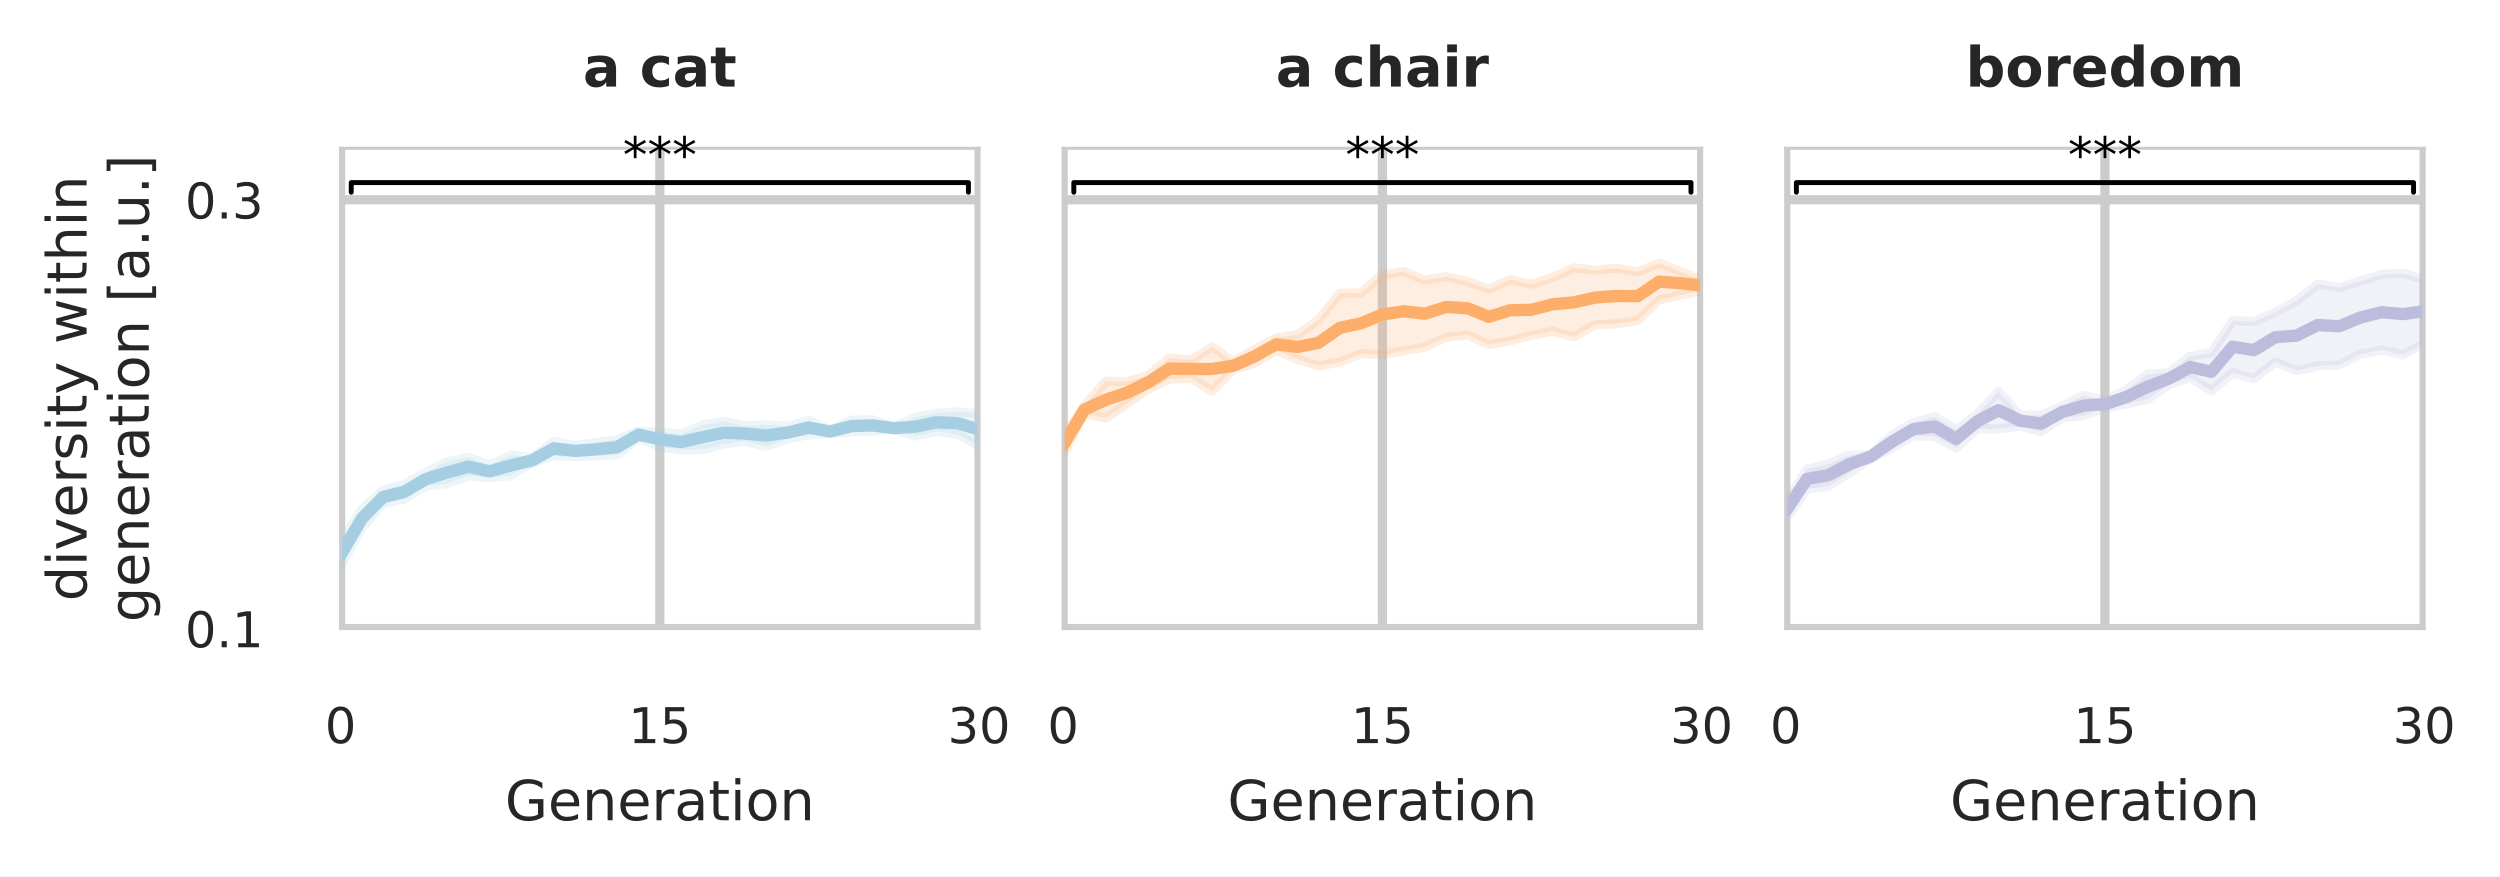
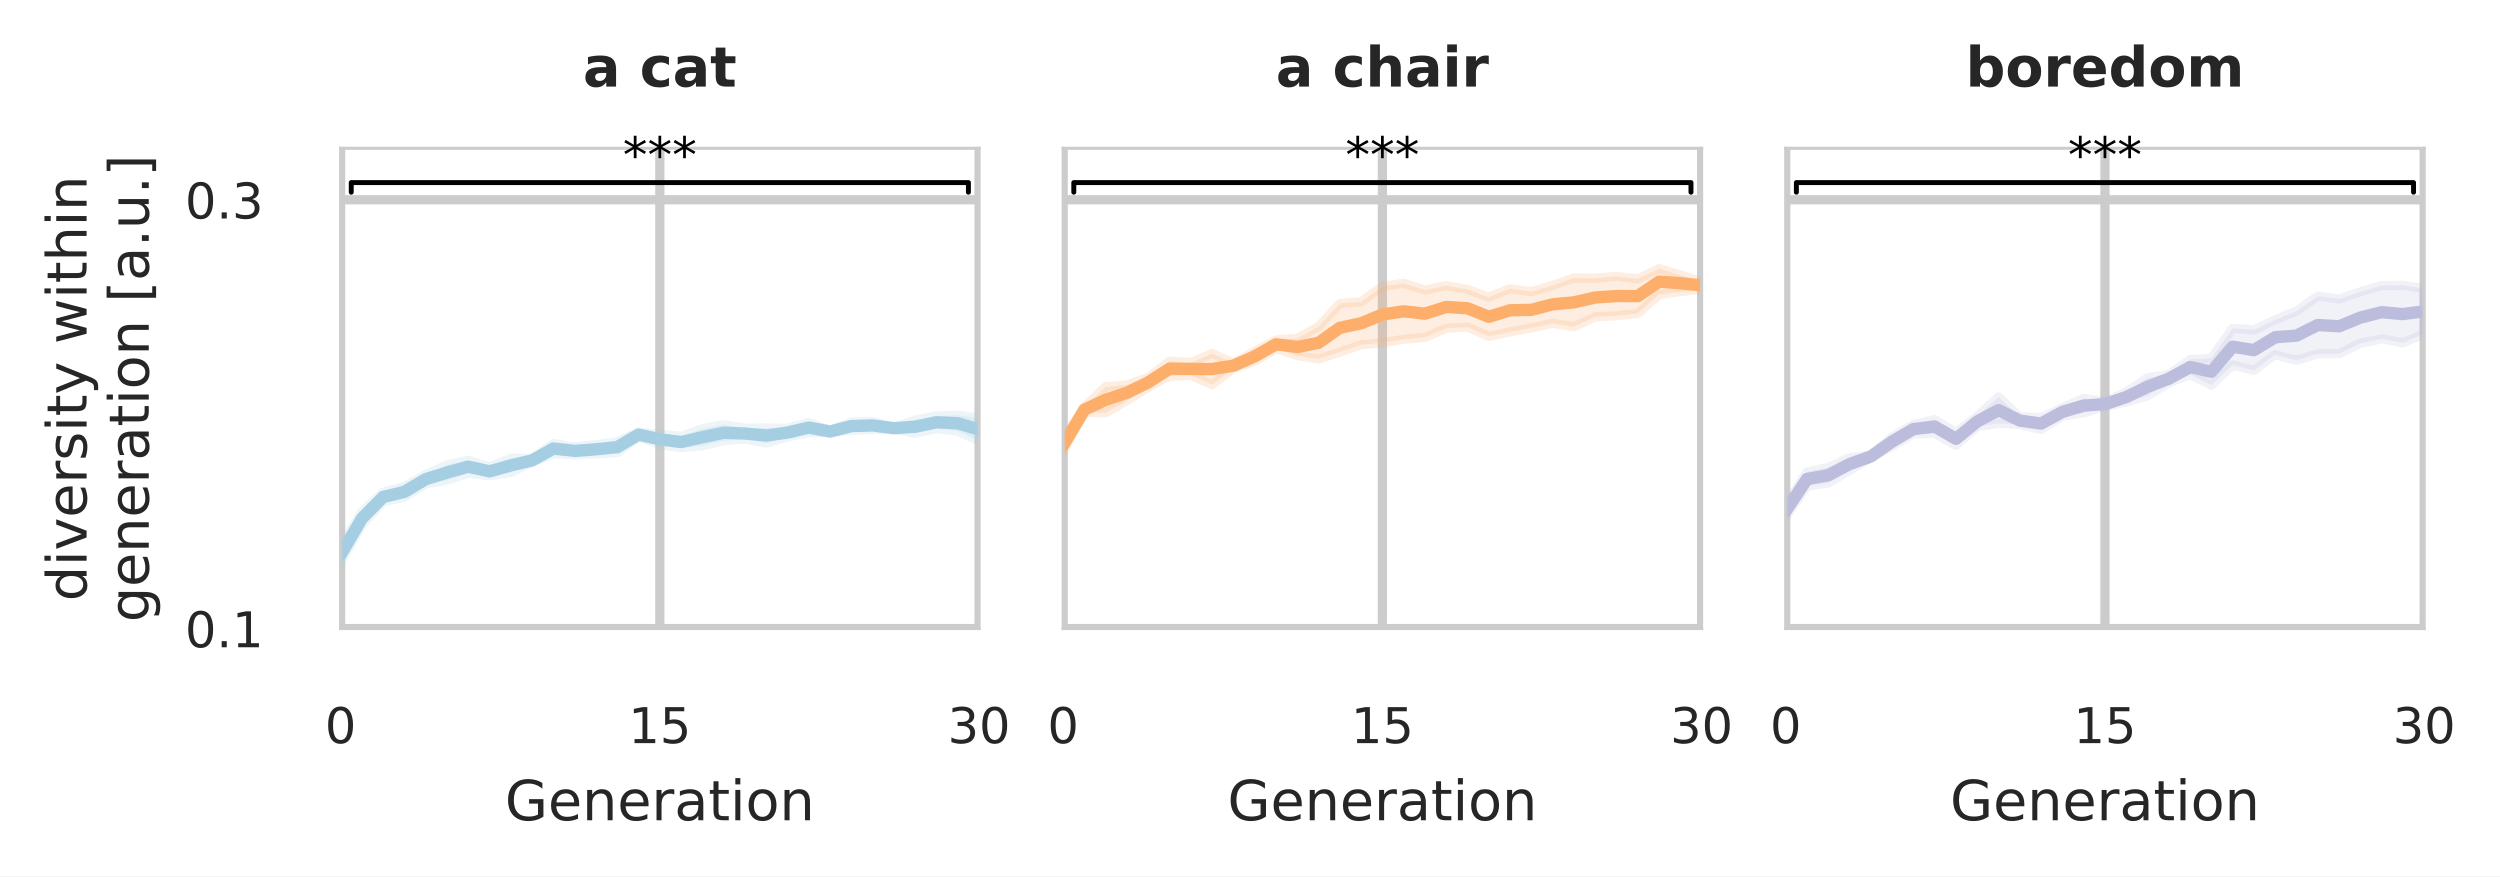
<svg xmlns="http://www.w3.org/2000/svg" xmlns:xlink="http://www.w3.org/1999/xlink" width="405.25pt" height="142.038pt" viewBox="0 0 405.25 142.038" version="1.1">
  <defs>
    <style type="text/css">*{stroke-linejoin: round; stroke-linecap: butt}</style>
  </defs>
  <g id="figure_1">
    <g id="patch_1">
      <path d="M 0 142.038  L 405.25 142.038  L 405.25 0  L 0 0  z " style="fill: #ffffff" />
    </g>
    <g id="axes_1">
      <g id="patch_2">
        <path d="M 55.211 101.885  L 158.704 101.885  L 158.704 24.039  L 55.211 24.039  z " style="fill: #ffffff" />
      </g>
      <g id="matplotlib.axis_1">
        <g id="xtick_1">
          <g id="line2d_1">
            <path d="M 55.211 101.885  L 55.211 24.039  " clip-path="url(#p2fac1399a0)" style="fill: none; stroke: #cccccc; stroke-width: 1.5; stroke-linecap: round" />
          </g>
          <g id="text_1">
            <g style="fill: #262626" transform="translate(52.66584 120.4639) scale(0.08 -0.08)">
              <defs>
                <path id="DejaVuSans-30" d="M 2034 4250  Q 1547 4250 1301 3770  Q 1056 3291 1056 2328  Q 1056 1369 1301 889  Q 1547 409 2034 409  Q 2525 409 2770 889  Q 3016 1369 3016 2328  Q 3016 3291 2770 3770  Q 2525 4250 2034 4250  z M 2034 4750  Q 2819 4750 3233 4129  Q 3647 3509 3647 2328  Q 3647 1150 3233 529  Q 2819 -91 2034 -91  Q 1250 -91 836 529  Q 422 1150 422 2328  Q 422 3509 836 4129  Q 1250 4750 2034 4750  z " transform="scale(0.015625)" />
              </defs>
              <use xlink:href="#DejaVuSans-30" />
            </g>
          </g>
        </g>
        <g id="xtick_2">
          <g id="line2d_2">
            <path d="M 106.957 101.885  L 106.957 24.039  " clip-path="url(#p2fac1399a0)" style="fill: none; stroke: #cccccc; stroke-width: 1.5; stroke-linecap: round" />
          </g>
          <g id="text_2">
            <g style="fill: #262626" transform="translate(101.8672 120.4639) scale(0.08 -0.08)">
              <defs>
                <path id="DejaVuSans-31" d="M 794 531  L 1825 531  L 1825 4091  L 703 3866  L 703 4441  L 1819 4666  L 2450 4666  L 2450 531  L 3481 531  L 3481 0  L 794 0  L 794 531  z " transform="scale(0.015625)" />
                <path id="DejaVuSans-35" d="M 691 4666  L 3169 4666  L 3169 4134  L 1269 4134  L 1269 2991  Q 1406 3038 1543 3061  Q 1681 3084 1819 3084  Q 2600 3084 3056 2656  Q 3513 2228 3513 1497  Q 3513 744 3044 326  Q 2575 -91 1722 -91  Q 1428 -91 1123 -41  Q 819 9 494 109  L 494 744  Q 775 591 1075 516  Q 1375 441 1709 441  Q 2250 441 2565 725  Q 2881 1009 2881 1497  Q 2881 1984 2565 2268  Q 2250 2553 1709 2553  Q 1456 2553 1204 2497  Q 953 2441 691 2322  L 691 4666  z " transform="scale(0.015625)" />
              </defs>
              <use xlink:href="#DejaVuSans-31" />
              <use xlink:href="#DejaVuSans-35" transform="translate(63.62305 0)" />
            </g>
          </g>
        </g>
        <g id="xtick_3">
          <g id="line2d_3">
            <path d="M 158.704 101.885  L 158.704 24.039  " clip-path="url(#p2fac1399a0)" style="fill: none; stroke: #cccccc; stroke-width: 1.5; stroke-linecap: round" />
          </g>
          <g id="text_3">
            <g style="fill: #262626" transform="translate(153.6136 120.4639) scale(0.08 -0.08)">
              <defs>
                <path id="DejaVuSans-33" d="M 2597 2516  Q 3050 2419 3304 2112  Q 3559 1806 3559 1356  Q 3559 666 3084 287  Q 2609 -91 1734 -91  Q 1441 -91 1130 -33  Q 819 25 488 141  L 488 750  Q 750 597 1062 519  Q 1375 441 1716 441  Q 2309 441 2620 675  Q 2931 909 2931 1356  Q 2931 1769 2642 2001  Q 2353 2234 1838 2234  L 1294 2234  L 1294 2753  L 1863 2753  Q 2328 2753 2575 2939  Q 2822 3125 2822 3475  Q 2822 3834 2567 4026  Q 2313 4219 1838 4219  Q 1578 4219 1281 4162  Q 984 4106 628 3988  L 628 4550  Q 988 4650 1302 4700  Q 1616 4750 1894 4750  Q 2613 4750 3031 4423  Q 3450 4097 3450 3541  Q 3450 3153 3228 2886  Q 3006 2619 2597 2516  z " transform="scale(0.015625)" />
              </defs>
              <use xlink:href="#DejaVuSans-33" />
              <use xlink:href="#DejaVuSans-30" transform="translate(63.62305 0)" />
            </g>
          </g>
        </g>
        <g id="text_4">
          <g style="fill: #262626" transform="translate(81.85353 132.9662) scale(0.09 -0.09)">
            <defs>
              <path id="DejaVuSans-47" d="M 3809 666  L 3809 1919  L 2778 1919  L 2778 2438  L 4434 2438  L 4434 434  Q 4069 175 3628 42  Q 3188 -91 2688 -91  Q 1594 -91 976 548  Q 359 1188 359 2328  Q 359 3472 976 4111  Q 1594 4750 2688 4750  Q 3144 4750 3555 4637  Q 3966 4525 4313 4306  L 4313 3634  Q 3963 3931 3569 4081  Q 3175 4231 2741 4231  Q 1884 4231 1454 3753  Q 1025 3275 1025 2328  Q 1025 1384 1454 906  Q 1884 428 2741 428  Q 3075 428 3337 486  Q 3600 544 3809 666  z " transform="scale(0.015625)" />
              <path id="DejaVuSans-65" d="M 3597 1894  L 3597 1613  L 953 1613  Q 991 1019 1311 708  Q 1631 397 2203 397  Q 2534 397 2845 478  Q 3156 559 3463 722  L 3463 178  Q 3153 47 2828 -22  Q 2503 -91 2169 -91  Q 1331 -91 842 396  Q 353 884 353 1716  Q 353 2575 817 3079  Q 1281 3584 2069 3584  Q 2775 3584 3186 3129  Q 3597 2675 3597 1894  z M 3022 2063  Q 3016 2534 2758 2815  Q 2500 3097 2075 3097  Q 1594 3097 1305 2825  Q 1016 2553 972 2059  L 3022 2063  z " transform="scale(0.015625)" />
              <path id="DejaVuSans-6e" d="M 3513 2113  L 3513 0  L 2938 0  L 2938 2094  Q 2938 2591 2744 2837  Q 2550 3084 2163 3084  Q 1697 3084 1428 2787  Q 1159 2491 1159 1978  L 1159 0  L 581 0  L 581 3500  L 1159 3500  L 1159 2956  Q 1366 3272 1645 3428  Q 1925 3584 2291 3584  Q 2894 3584 3203 3211  Q 3513 2838 3513 2113  z " transform="scale(0.015625)" />
              <path id="DejaVuSans-72" d="M 2631 2963  Q 2534 3019 2420 3045  Q 2306 3072 2169 3072  Q 1681 3072 1420 2755  Q 1159 2438 1159 1844  L 1159 0  L 581 0  L 581 3500  L 1159 3500  L 1159 2956  Q 1341 3275 1631 3429  Q 1922 3584 2338 3584  Q 2397 3584 2469 3576  Q 2541 3569 2628 3553  L 2631 2963  z " transform="scale(0.015625)" />
              <path id="DejaVuSans-61" d="M 2194 1759  Q 1497 1759 1228 1600  Q 959 1441 959 1056  Q 959 750 1161 570  Q 1363 391 1709 391  Q 2188 391 2477 730  Q 2766 1069 2766 1631  L 2766 1759  L 2194 1759  z M 3341 1997  L 3341 0  L 2766 0  L 2766 531  Q 2569 213 2275 61  Q 1981 -91 1556 -91  Q 1019 -91 701 211  Q 384 513 384 1019  Q 384 1609 779 1909  Q 1175 2209 1959 2209  L 2766 2209  L 2766 2266  Q 2766 2663 2505 2880  Q 2244 3097 1772 3097  Q 1472 3097 1187 3025  Q 903 2953 641 2809  L 641 3341  Q 956 3463 1253 3523  Q 1550 3584 1831 3584  Q 2591 3584 2966 3190  Q 3341 2797 3341 1997  z " transform="scale(0.015625)" />
              <path id="DejaVuSans-74" d="M 1172 4494  L 1172 3500  L 2356 3500  L 2356 3053  L 1172 3053  L 1172 1153  Q 1172 725 1289 603  Q 1406 481 1766 481  L 2356 481  L 2356 0  L 1766 0  Q 1100 0 847 248  Q 594 497 594 1153  L 594 3053  L 172 3053  L 172 3500  L 594 3500  L 594 4494  L 1172 4494  z " transform="scale(0.015625)" />
              <path id="DejaVuSans-69" d="M 603 3500  L 1178 3500  L 1178 0  L 603 0  L 603 3500  z M 603 4863  L 1178 4863  L 1178 4134  L 603 4134  L 603 4863  z " transform="scale(0.015625)" />
              <path id="DejaVuSans-6f" d="M 1959 3097  Q 1497 3097 1228 2736  Q 959 2375 959 1747  Q 959 1119 1226 758  Q 1494 397 1959 397  Q 2419 397 2687 759  Q 2956 1122 2956 1747  Q 2956 2369 2687 2733  Q 2419 3097 1959 3097  z M 1959 3584  Q 2709 3584 3137 3096  Q 3566 2609 3566 1747  Q 3566 888 3137 398  Q 2709 -91 1959 -91  Q 1206 -91 779 398  Q 353 888 353 1747  Q 353 2609 779 3096  Q 1206 3584 1959 3584  z " transform="scale(0.015625)" />
            </defs>
            <use xlink:href="#DejaVuSans-47" />
            <use xlink:href="#DejaVuSans-65" transform="translate(77.49023 0)" />
            <use xlink:href="#DejaVuSans-6e" transform="translate(139.0137 0)" />
            <use xlink:href="#DejaVuSans-65" transform="translate(202.3926 0)" />
            <use xlink:href="#DejaVuSans-72" transform="translate(263.916 0)" />
            <use xlink:href="#DejaVuSans-61" transform="translate(305.0293 0)" />
            <use xlink:href="#DejaVuSans-74" transform="translate(366.3086 0)" />
            <use xlink:href="#DejaVuSans-69" transform="translate(405.5176 0)" />
            <use xlink:href="#DejaVuSans-6f" transform="translate(433.3008 0)" />
            <use xlink:href="#DejaVuSans-6e" transform="translate(494.4824 0)" />
          </g>
        </g>
      </g>
      <g id="matplotlib.axis_2">
        <g id="ytick_1">
          <g id="line2d_4">
            <path d="M 55.211 101.885  L 158.704 101.885  " clip-path="url(#p2fac1399a0)" style="fill: none; stroke: #cccccc; stroke-width: 1.5; stroke-linecap: round" />
          </g>
          <g id="text_5">
            <g style="fill: #262626" transform="translate(29.98834 104.9245) scale(0.08 -0.08)">
              <defs>
                <path id="DejaVuSans-2e" d="M 684 794  L 1344 794  L 1344 0  L 684 0  L 684 794  z " transform="scale(0.015625)" />
              </defs>
              <use xlink:href="#DejaVuSans-30" />
              <use xlink:href="#DejaVuSans-2e" transform="translate(63.62305 0)" />
              <use xlink:href="#DejaVuSans-31" transform="translate(95.41016 0)" />
            </g>
          </g>
        </g>
        <g id="ytick_2">
          <g id="line2d_5">
            <path d="M 55.211 32.379  L 158.704 32.379  " clip-path="url(#p2fac1399a0)" style="fill: none; stroke: #cccccc; stroke-width: 1.5; stroke-linecap: round" />
          </g>
          <g id="text_6">
            <g style="fill: #262626" transform="translate(29.98834 35.41867) scale(0.08 -0.08)">
              <use xlink:href="#DejaVuSans-30" />
              <use xlink:href="#DejaVuSans-2e" transform="translate(63.62305 0)" />
              <use xlink:href="#DejaVuSans-33" transform="translate(95.41016 0)" />
            </g>
          </g>
        </g>
        <g id="text_7">
          <g style="fill: #262626" transform="translate(14.03859 97.45156) rotate(-90) scale(0.09 -0.09)">
            <defs>
              <path id="DejaVuSans-64" d="M 2906 2969  L 2906 4863  L 3481 4863  L 3481 0  L 2906 0  L 2906 525  Q 2725 213 2448 61  Q 2172 -91 1784 -91  Q 1150 -91 751 415  Q 353 922 353 1747  Q 353 2572 751 3078  Q 1150 3584 1784 3584  Q 2172 3584 2448 3432  Q 2725 3281 2906 2969  z M 947 1747  Q 947 1113 1208 752  Q 1469 391 1925 391  Q 2381 391 2643 752  Q 2906 1113 2906 1747  Q 2906 2381 2643 2742  Q 2381 3103 1925 3103  Q 1469 3103 1208 2742  Q 947 2381 947 1747  z " transform="scale(0.015625)" />
              <path id="DejaVuSans-76" d="M 191 3500  L 800 3500  L 1894 563  L 2988 3500  L 3597 3500  L 2284 0  L 1503 0  L 191 3500  z " transform="scale(0.015625)" />
              <path id="DejaVuSans-73" d="M 2834 3397  L 2834 2853  Q 2591 2978 2328 3040  Q 2066 3103 1784 3103  Q 1356 3103 1142 2972  Q 928 2841 928 2578  Q 928 2378 1081 2264  Q 1234 2150 1697 2047  L 1894 2003  Q 2506 1872 2764 1633  Q 3022 1394 3022 966  Q 3022 478 2636 193  Q 2250 -91 1575 -91  Q 1294 -91 989 -36  Q 684 19 347 128  L 347 722  Q 666 556 975 473  Q 1284 391 1588 391  Q 1994 391 2212 530  Q 2431 669 2431 922  Q 2431 1156 2273 1281  Q 2116 1406 1581 1522  L 1381 1569  Q 847 1681 609 1914  Q 372 2147 372 2553  Q 372 3047 722 3315  Q 1072 3584 1716 3584  Q 2034 3584 2315 3537  Q 2597 3491 2834 3397  z " transform="scale(0.015625)" />
              <path id="DejaVuSans-79" d="M 2059 -325  Q 1816 -950 1584 -1140  Q 1353 -1331 966 -1331  L 506 -1331  L 506 -850  L 844 -850  Q 1081 -850 1212 -737  Q 1344 -625 1503 -206  L 1606 56  L 191 3500  L 800 3500  L 1894 763  L 2988 3500  L 3597 3500  L 2059 -325  z " transform="scale(0.015625)" />
              <path id="DejaVuSans-20" transform="scale(0.015625)" />
              <path id="DejaVuSans-77" d="M 269 3500  L 844 3500  L 1563 769  L 2278 3500  L 2956 3500  L 3675 769  L 4391 3500  L 4966 3500  L 4050 0  L 3372 0  L 2619 2869  L 1863 0  L 1184 0  L 269 3500  z " transform="scale(0.015625)" />
              <path id="DejaVuSans-68" d="M 3513 2113  L 3513 0  L 2938 0  L 2938 2094  Q 2938 2591 2744 2837  Q 2550 3084 2163 3084  Q 1697 3084 1428 2787  Q 1159 2491 1159 1978  L 1159 0  L 581 0  L 581 4863  L 1159 4863  L 1159 2956  Q 1366 3272 1645 3428  Q 1925 3584 2291 3584  Q 2894 3584 3203 3211  Q 3513 2838 3513 2113  z " transform="scale(0.015625)" />
            </defs>
            <use xlink:href="#DejaVuSans-64" />
            <use xlink:href="#DejaVuSans-69" transform="translate(63.47656 0)" />
            <use xlink:href="#DejaVuSans-76" transform="translate(91.25977 0)" />
            <use xlink:href="#DejaVuSans-65" transform="translate(150.4395 0)" />
            <use xlink:href="#DejaVuSans-72" transform="translate(211.9629 0)" />
            <use xlink:href="#DejaVuSans-73" transform="translate(253.0762 0)" />
            <use xlink:href="#DejaVuSans-69" transform="translate(305.1758 0)" />
            <use xlink:href="#DejaVuSans-74" transform="translate(332.959 0)" />
            <use xlink:href="#DejaVuSans-79" transform="translate(372.168 0)" />
            <use xlink:href="#DejaVuSans-20" transform="translate(431.3477 0)" />
            <use xlink:href="#DejaVuSans-77" transform="translate(463.1348 0)" />
            <use xlink:href="#DejaVuSans-69" transform="translate(544.9219 0)" />
            <use xlink:href="#DejaVuSans-74" transform="translate(572.7051 0)" />
            <use xlink:href="#DejaVuSans-68" transform="translate(611.9141 0)" />
            <use xlink:href="#DejaVuSans-69" transform="translate(675.293 0)" />
            <use xlink:href="#DejaVuSans-6e" transform="translate(703.0762 0)" />
          </g>
          <g style="fill: #262626" transform="translate(24.11662 100.8469) rotate(-90) scale(0.09 -0.09)">
            <defs>
              <path id="DejaVuSans-67" d="M 2906 1791  Q 2906 2416 2648 2759  Q 2391 3103 1925 3103  Q 1463 3103 1205 2759  Q 947 2416 947 1791  Q 947 1169 1205 825  Q 1463 481 1925 481  Q 2391 481 2648 825  Q 2906 1169 2906 1791  z M 3481 434  Q 3481 -459 3084 -895  Q 2688 -1331 1869 -1331  Q 1566 -1331 1297 -1286  Q 1028 -1241 775 -1147  L 775 -588  Q 1028 -725 1275 -790  Q 1522 -856 1778 -856  Q 2344 -856 2625 -561  Q 2906 -266 2906 331  L 2906 616  Q 2728 306 2450 153  Q 2172 0 1784 0  Q 1141 0 747 490  Q 353 981 353 1791  Q 353 2603 747 3093  Q 1141 3584 1784 3584  Q 2172 3584 2450 3431  Q 2728 3278 2906 2969  L 2906 3500  L 3481 3500  L 3481 434  z " transform="scale(0.015625)" />
              <path id="DejaVuSans-5b" d="M 550 4863  L 1875 4863  L 1875 4416  L 1125 4416  L 1125 -397  L 1875 -397  L 1875 -844  L 550 -844  L 550 4863  z " transform="scale(0.015625)" />
              <path id="DejaVuSans-75" d="M 544 1381  L 544 3500  L 1119 3500  L 1119 1403  Q 1119 906 1312 657  Q 1506 409 1894 409  Q 2359 409 2629 706  Q 2900 1003 2900 1516  L 2900 3500  L 3475 3500  L 3475 0  L 2900 0  L 2900 538  Q 2691 219 2414 64  Q 2138 -91 1772 -91  Q 1169 -91 856 284  Q 544 659 544 1381  z M 1991 3584  L 1991 3584  z " transform="scale(0.015625)" />
              <path id="DejaVuSans-5d" d="M 1947 4863  L 1947 -844  L 622 -844  L 622 -397  L 1369 -397  L 1369 4416  L 622 4416  L 622 4863  L 1947 4863  z " transform="scale(0.015625)" />
            </defs>
            <use xlink:href="#DejaVuSans-67" />
            <use xlink:href="#DejaVuSans-65" transform="translate(63.47656 0)" />
            <use xlink:href="#DejaVuSans-6e" transform="translate(125 0)" />
            <use xlink:href="#DejaVuSans-65" transform="translate(188.3789 0)" />
            <use xlink:href="#DejaVuSans-72" transform="translate(249.9023 0)" />
            <use xlink:href="#DejaVuSans-61" transform="translate(291.0156 0)" />
            <use xlink:href="#DejaVuSans-74" transform="translate(352.2949 0)" />
            <use xlink:href="#DejaVuSans-69" transform="translate(391.5039 0)" />
            <use xlink:href="#DejaVuSans-6f" transform="translate(419.2871 0)" />
            <use xlink:href="#DejaVuSans-6e" transform="translate(480.4688 0)" />
            <use xlink:href="#DejaVuSans-20" transform="translate(543.8477 0)" />
            <use xlink:href="#DejaVuSans-5b" transform="translate(575.6348 0)" />
            <use xlink:href="#DejaVuSans-61" transform="translate(614.6484 0)" />
            <use xlink:href="#DejaVuSans-2e" transform="translate(675.9277 0)" />
            <use xlink:href="#DejaVuSans-75" transform="translate(707.7148 0)" />
            <use xlink:href="#DejaVuSans-2e" transform="translate(771.0938 0)" />
            <use xlink:href="#DejaVuSans-5d" transform="translate(802.8809 0)" />
          </g>
        </g>
      </g>
      <g id="FillBetweenPolyCollection_1">
        <defs>
-           <path id="md498c8ce78" d="M 55.211 -53.905  L 55.211 -50.282  L 58.661 -56.438  L 62.11 -60.401  L 65.56 -61.102  L 69.01 -63.284  L 72.46 -63.659  L 75.909 -64.887  L 79.359 -64.623  L 82.809 -64.943  L 86.259 -67.006  L 89.708 -68.159  L 93.158 -68.07  L 96.608 -68.12  L 100.058 -68.321  L 103.507 -71.03  L 106.957 -69.644  L 110.407 -69.079  L 113.857 -69.192  L 117.306 -70.043  L 120.756 -70.531  L 124.206 -69.699  L 127.656 -70.919  L 131.106 -71.559  L 134.555 -71.848  L 138.005 -71.995  L 141.455 -72.155  L 144.905 -72.452  L 148.354 -71.341  L 151.804 -72.124  L 155.254 -71.609  L 158.704 -69.749  L 158.704 -75.051  L 158.704 -75.051  L 155.254 -75.256  L 151.804 -75.052  L 148.354 -74.393  L 144.905 -72.801  L 141.455 -74.003  L 138.005 -73.936  L 134.555 -72.329  L 131.106 -73.891  L 127.656 -72.919  L 124.206 -73.177  L 120.756 -72.996  L 117.306 -73.739  L 113.857 -73.148  L 110.407 -71.677  L 106.957 -72.017  L 103.507 -72.158  L 100.058 -70.794  L 96.608 -70.288  L 93.158 -69.829  L 89.708 -70.503  L 86.259 -67.81  L 82.809 -68.261  L 79.359 -66.63  L 75.909 -67.893  L 72.46 -67.226  L 69.01 -65.452  L 65.56 -63.532  L 62.11 -62.565  L 58.661 -59.542  L 55.211 -53.905  z " style="stroke: #a6cee3; stroke-opacity: 0.2; stroke-width: 1.5" />
+           <path id="m18b6a7871d" d="M 55.211 -53.372  L 55.211 -50.815  L 58.661 -56.895  L 62.11 -60.719  L 65.56 -61.46  L 69.01 -63.603  L 72.46 -64.184  L 75.909 -65.329  L 79.359 -64.918  L 82.809 -65.431  L 86.259 -67.124  L 89.708 -68.504  L 93.158 -68.328  L 96.608 -68.439  L 100.058 -68.685  L 103.507 -71.196  L 106.957 -69.993  L 110.407 -69.461  L 113.857 -69.773  L 117.306 -70.586  L 120.756 -70.893  L 124.206 -70.211  L 127.656 -71.213  L 131.106 -71.902  L 134.555 -71.919  L 138.005 -72.281  L 141.455 -72.426  L 144.905 -72.503  L 148.354 -71.789  L 151.804 -72.554  L 155.254 -72.145  L 158.704 -70.529  L 158.704 -74.271  L 158.704 -74.271  L 155.254 -74.72  L 151.804 -74.621  L 148.354 -73.944  L 144.905 -72.749  L 141.455 -73.731  L 138.005 -73.651  L 134.555 -72.259  L 131.106 -73.548  L 127.656 -72.625  L 124.206 -72.666  L 120.756 -72.634  L 117.306 -73.195  L 113.857 -72.566  L 110.407 -71.295  L 106.957 -71.668  L 103.507 -71.992  L 100.058 -70.431  L 96.608 -69.969  L 93.158 -69.571  L 89.708 -70.159  L 86.259 -67.692  L 82.809 -67.773  L 79.359 -66.335  L 75.909 -67.451  L 72.46 -66.701  L 69.01 -65.133  L 65.56 -63.175  L 62.11 -62.247  L 58.661 -59.086  L 55.211 -53.372  z " style="stroke: #a6cee3; stroke-opacity: 0.2; stroke-width: 1.5" />
        </defs>
        <g clip-path="url(#p2fac1399a0)">
-           <use xlink:href="#md498c8ce78" x="0" y="142.038" style="fill: #a6cee3; fill-opacity: 0.2; stroke: #a6cee3; stroke-opacity: 0.2; stroke-width: 1.5" />
+           <use xlink:href="#m18b6a7871d" x="0" y="142.038" style="fill: #a6cee3; fill-opacity: 0.2; stroke: #a6cee3; stroke-opacity: 0.2; stroke-width: 1.5" />
        </g>
      </g>
      <g id="line2d_6">
        <path d="M 55.211 89.944  L 58.661 84.048  L 62.11 80.555  L 65.56 79.721  L 69.01 77.67  L 72.46 76.595  L 75.909 75.648  L 79.359 76.412  L 82.809 75.436  L 86.259 74.63  L 89.708 72.707  L 93.158 73.088  L 96.608 72.834  L 100.058 72.48  L 103.507 70.444  L 106.957 71.208  L 110.407 71.66  L 113.857 70.868  L 117.306 70.147  L 120.756 70.274  L 124.206 70.6  L 127.656 70.119  L 131.106 69.313  L 134.555 69.949  L 138.005 69.072  L 141.455 68.959  L 144.905 69.412  L 148.354 69.171  L 151.804 68.45  L 155.254 68.606  L 158.704 69.638  " clip-path="url(#p2fac1399a0)" style="fill: none; stroke: #a6cee3; stroke-width: 2; stroke-linecap: round" />
      </g>
      <g id="line2d_7">
        <path d="M 56.936 31.156  L 56.936 29.599  L 156.979 29.599  L 156.979 31.156  " style="fill: none; stroke: #000000; stroke-width: 0.8; stroke-linecap: round" />
      </g>
      <g id="patch_3">
        <path d="M 55.211 101.885  L 55.211 24.039  " style="fill: none; stroke: #cccccc; stroke-width: 0.5; stroke-linejoin: miter; stroke-linecap: square" />
      </g>
      <g id="patch_4">
        <path d="M 158.704 101.885  L 158.704 24.039  " style="fill: none; stroke: #cccccc; stroke-width: 0.5; stroke-linejoin: miter; stroke-linecap: square" />
      </g>
      <g id="patch_5">
        <path d="M 55.211 101.885  L 158.704 101.885  " style="fill: none; stroke: #cccccc; stroke-width: 0.5; stroke-linejoin: miter; stroke-linecap: square" />
      </g>
      <g id="patch_6">
        <path d="M 55.211 24.039  L 158.704 24.039  " style="fill: none; stroke: #cccccc; stroke-width: 0.5; stroke-linejoin: miter; stroke-linecap: square" />
      </g>
      <g id="text_8">
        <g transform="translate(100.9572 27.93531) scale(0.08 -0.08)">
          <defs>
            <path id="DejaVuSans-2a" d="M 3009 3897  L 1888 3291  L 3009 2681  L 2828 2375  L 1778 3009  L 1778 1831  L 1422 1831  L 1422 3009  L 372 2375  L 191 2681  L 1313 3291  L 191 3897  L 372 4206  L 1422 3572  L 1422 4750  L 1778 4750  L 1778 3572  L 2828 4206  L 3009 3897  z " transform="scale(0.015625)" />
          </defs>
          <use xlink:href="#DejaVuSans-2a" />
          <use xlink:href="#DejaVuSans-2a" transform="translate(50 0)" />
          <use xlink:href="#DejaVuSans-2a" transform="translate(100 0)" />
        </g>
      </g>
      <g id="text_9">
        <g style="fill: #262626" transform="translate(94.49853 14.03859) scale(0.09 -0.09)">
          <defs>
            <path id="DejaVuSans-Bold-61" d="M 2106 1575  Q 1756 1575 1579 1456  Q 1403 1338 1403 1106  Q 1403 894 1545 773  Q 1688 653 1941 653  Q 2256 653 2472 879  Q 2688 1106 2688 1447  L 2688 1575  L 2106 1575  z M 3816 1997  L 3816 0  L 2688 0  L 2688 519  Q 2463 200 2181 54  Q 1900 -91 1497 -91  Q 953 -91 614 226  Q 275 544 275 1050  Q 275 1666 698 1953  Q 1122 2241 2028 2241  L 2688 2241  L 2688 2328  Q 2688 2594 2478 2717  Q 2269 2841 1825 2841  Q 1466 2841 1156 2769  Q 847 2697 581 2553  L 581 3406  Q 941 3494 1303 3539  Q 1666 3584 2028 3584  Q 2975 3584 3395 3211  Q 3816 2838 3816 1997  z " transform="scale(0.015625)" />
            <path id="DejaVuSans-Bold-20" transform="scale(0.015625)" />
            <path id="DejaVuSans-Bold-63" d="M 3366 3391  L 3366 2478  Q 3138 2634 2908 2709  Q 2678 2784 2431 2784  Q 1963 2784 1702 2511  Q 1441 2238 1441 1747  Q 1441 1256 1702 982  Q 1963 709 2431 709  Q 2694 709 2930 787  Q 3166 866 3366 1019  L 3366 103  Q 3103 6 2833 -42  Q 2563 -91 2291 -91  Q 1344 -91 809 395  Q 275 881 275 1747  Q 275 2613 809 3098  Q 1344 3584 2291 3584  Q 2566 3584 2833 3536  Q 3100 3488 3366 3391  z " transform="scale(0.015625)" />
            <path id="DejaVuSans-Bold-74" d="M 1759 4494  L 1759 3500  L 2913 3500  L 2913 2700  L 1759 2700  L 1759 1216  Q 1759 972 1856 886  Q 1953 800 2241 800  L 2816 800  L 2816 0  L 1856 0  Q 1194 0 917 276  Q 641 553 641 1216  L 641 2700  L 84 2700  L 84 3500  L 641 3500  L 641 4494  L 1759 4494  z " transform="scale(0.015625)" />
          </defs>
          <use xlink:href="#DejaVuSans-Bold-61" />
          <use xlink:href="#DejaVuSans-Bold-20" transform="translate(67.48047 0)" />
          <use xlink:href="#DejaVuSans-Bold-63" transform="translate(102.2949 0)" />
          <use xlink:href="#DejaVuSans-Bold-61" transform="translate(161.5723 0)" />
          <use xlink:href="#DejaVuSans-Bold-74" transform="translate(229.0527 0)" />
        </g>
      </g>
    </g>
    <g id="axes_2">
      <g id="patch_7">
        <path d="M 172.339 101.885  L 275.832 101.885  L 275.832 24.039  L 172.339 24.039  z " style="fill: #ffffff" />
      </g>
      <g id="matplotlib.axis_3">
        <g id="xtick_4">
          <g id="line2d_8">
            <path d="M 172.339 101.885  L 172.339 24.039  " clip-path="url(#paa83cd52d5)" style="fill: none; stroke: #cccccc; stroke-width: 1.5; stroke-linecap: round" />
          </g>
          <g id="text_10">
            <g style="fill: #262626" transform="translate(169.794 120.4639) scale(0.08 -0.08)">
              <use xlink:href="#DejaVuSans-30" />
            </g>
          </g>
        </g>
        <g id="xtick_5">
          <g id="line2d_9">
            <path d="M 224.085 101.885  L 224.085 24.039  " clip-path="url(#paa83cd52d5)" style="fill: none; stroke: #cccccc; stroke-width: 1.5; stroke-linecap: round" />
          </g>
          <g id="text_11">
            <g style="fill: #262626" transform="translate(218.9954 120.4639) scale(0.08 -0.08)">
              <use xlink:href="#DejaVuSans-31" />
              <use xlink:href="#DejaVuSans-35" transform="translate(63.62305 0)" />
            </g>
          </g>
        </g>
        <g id="xtick_6">
          <g id="line2d_10">
            <path d="M 275.832 101.885  L 275.832 24.039  " clip-path="url(#paa83cd52d5)" style="fill: none; stroke: #cccccc; stroke-width: 1.5; stroke-linecap: round" />
          </g>
          <g id="text_12">
            <g style="fill: #262626" transform="translate(270.7418 120.4639) scale(0.08 -0.08)">
              <use xlink:href="#DejaVuSans-33" />
              <use xlink:href="#DejaVuSans-30" transform="translate(63.62305 0)" />
            </g>
          </g>
        </g>
        <g id="text_13">
          <g style="fill: #262626" transform="translate(198.9817 132.9662) scale(0.09 -0.09)">
            <use xlink:href="#DejaVuSans-47" />
            <use xlink:href="#DejaVuSans-65" transform="translate(77.49023 0)" />
            <use xlink:href="#DejaVuSans-6e" transform="translate(139.0137 0)" />
            <use xlink:href="#DejaVuSans-65" transform="translate(202.3926 0)" />
            <use xlink:href="#DejaVuSans-72" transform="translate(263.916 0)" />
            <use xlink:href="#DejaVuSans-61" transform="translate(305.0293 0)" />
            <use xlink:href="#DejaVuSans-74" transform="translate(366.3086 0)" />
            <use xlink:href="#DejaVuSans-69" transform="translate(405.5176 0)" />
            <use xlink:href="#DejaVuSans-6f" transform="translate(433.3008 0)" />
            <use xlink:href="#DejaVuSans-6e" transform="translate(494.4824 0)" />
          </g>
        </g>
      </g>
      <g id="matplotlib.axis_4">
        <g id="ytick_3">
          <g id="line2d_11">
            <path d="M 172.339 101.885  L 275.832 101.885  " clip-path="url(#paa83cd52d5)" style="fill: none; stroke: #cccccc; stroke-width: 1.5; stroke-linecap: round" />
          </g>
        </g>
        <g id="ytick_4">
          <g id="line2d_12">
            <path d="M 172.339 32.379  L 275.832 32.379  " clip-path="url(#paa83cd52d5)" style="fill: none; stroke: #cccccc; stroke-width: 1.5; stroke-linecap: round" />
          </g>
        </g>
      </g>
      <g id="FillBetweenPolyCollection_2">
        <defs>
-           <path id="m158c2b828a" d="M 172.339 -71.217  L 172.339 -68.492  L 175.789 -74.985  L 179.239 -74.242  L 182.688 -76.593  L 186.138 -78.917  L 189.588 -80.567  L 193.038 -80.769  L 196.487 -78.626  L 199.937 -82.156  L 203.387 -83.14  L 206.837 -85.239  L 210.286 -83.808  L 213.736 -82.749  L 217.186 -83.318  L 220.636 -84.703  L 224.085 -84.577  L 227.535 -85.146  L 230.985 -85.77  L 234.435 -87.377  L 237.884 -87.744  L 241.334 -86.183  L 244.784 -86.785  L 248.234 -87.668  L 251.683 -88.349  L 255.133 -87.438  L 258.583 -89.392  L 262.033 -89.531  L 265.482 -90.09  L 268.932 -93.392  L 272.382 -94.218  L 275.832 -94.891  L 275.832 -96.63  L 275.832 -96.63  L 272.382 -98.039  L 268.932 -99.374  L 265.482 -97.981  L 262.033 -98.569  L 258.583 -98.227  L 255.133 -98.625  L 251.683 -97.064  L 248.234 -95.963  L 244.784 -96.705  L 241.334 -95.185  L 237.884 -96.396  L 234.435 -97.187  L 230.985 -96.617  L 227.535 -98.004  L 224.085 -97.527  L 220.636 -94.572  L 217.186 -94.487  L 213.736 -90.191  L 210.286 -87.775  L 206.837 -87.221  L 203.387 -85.417  L 199.937 -83.375  L 196.487 -85.801  L 193.038 -83.686  L 189.588 -84.002  L 186.138 -81.211  L 182.688 -80.17  L 179.239 -80.23  L 175.789 -76.291  L 172.339 -71.217  z " style="stroke: #fdae6b; stroke-opacity: 0.2; stroke-width: 1.5" />
+           <path id="mb9f5db2abd" d="M 172.339 -70.816  L 172.339 -68.893  L 175.789 -75.177  L 179.239 -75.123  L 182.688 -77.119  L 186.138 -79.255  L 189.588 -81.072  L 193.038 -81.198  L 196.487 -79.681  L 199.937 -82.335  L 203.387 -83.475  L 206.837 -85.53  L 210.286 -84.392  L 213.736 -83.843  L 217.186 -84.96  L 220.636 -86.154  L 224.085 -86.481  L 227.535 -87.037  L 230.985 -87.365  L 234.435 -88.82  L 237.884 -89.016  L 241.334 -87.507  L 244.784 -88.243  L 248.234 -88.888  L 251.683 -89.631  L 255.133 -89.083  L 258.583 -90.691  L 262.033 -90.86  L 265.482 -91.25  L 268.932 -94.271  L 272.382 -94.78  L 275.832 -95.147  L 275.832 -96.375  L 275.832 -96.375  L 272.382 -97.478  L 268.932 -98.495  L 265.482 -96.821  L 262.033 -97.24  L 258.583 -96.928  L 255.133 -96.98  L 251.683 -95.782  L 248.234 -94.743  L 244.784 -95.246  L 241.334 -93.862  L 237.884 -95.124  L 234.435 -95.745  L 230.985 -95.022  L 227.535 -96.113  L 224.085 -95.623  L 220.636 -93.121  L 217.186 -92.845  L 213.736 -89.097  L 210.286 -87.191  L 206.837 -86.93  L 203.387 -85.082  L 199.937 -83.195  L 196.487 -84.746  L 193.038 -83.258  L 189.588 -83.497  L 186.138 -80.874  L 182.688 -79.644  L 179.239 -79.35  L 175.789 -76.099  L 172.339 -70.816  z " style="stroke: #fdae6b; stroke-opacity: 0.2; stroke-width: 1.5" />
        </defs>
        <g clip-path="url(#paa83cd52d5)">
-           <use xlink:href="#m158c2b828a" x="0" y="142.038" style="fill: #fdae6b; fill-opacity: 0.2; stroke: #fdae6b; stroke-opacity: 0.2; stroke-width: 1.5" />
+           <use xlink:href="#mb9f5db2abd" x="0" y="142.038" style="fill: #fdae6b; fill-opacity: 0.2; stroke: #fdae6b; stroke-opacity: 0.2; stroke-width: 1.5" />
        </g>
      </g>
      <g id="line2d_13">
        <path d="M 172.339 72.183  L 175.789 66.4  L 179.239 64.802  L 182.688 63.656  L 186.138 61.974  L 189.588 59.753  L 193.038 59.81  L 196.487 59.824  L 199.937 59.273  L 203.387 57.76  L 206.837 55.808  L 210.286 56.246  L 213.736 55.568  L 217.186 53.135  L 220.636 52.4  L 224.085 50.986  L 227.535 50.463  L 230.985 50.845  L 234.435 49.756  L 237.884 49.968  L 241.334 51.354  L 244.784 50.293  L 248.234 50.222  L 251.683 49.332  L 255.133 49.006  L 258.583 48.229  L 262.033 47.988  L 265.482 48.002  L 268.932 45.655  L 272.382 45.909  L 275.832 46.277  " clip-path="url(#paa83cd52d5)" style="fill: none; stroke: #fdae6b; stroke-width: 2; stroke-linecap: round" />
      </g>
      <g id="line2d_14">
        <path d="M 174.064 31.156  L 174.064 29.599  L 274.107 29.599  L 274.107 31.156  " style="fill: none; stroke: #000000; stroke-width: 0.8; stroke-linecap: round" />
      </g>
      <g id="patch_8">
        <path d="M 172.339 101.885  L 172.339 24.039  " style="fill: none; stroke: #cccccc; stroke-width: 0.5; stroke-linejoin: miter; stroke-linecap: square" />
      </g>
      <g id="patch_9">
        <path d="M 275.832 101.885  L 275.832 24.039  " style="fill: none; stroke: #cccccc; stroke-width: 0.5; stroke-linejoin: miter; stroke-linecap: square" />
      </g>
      <g id="patch_10">
        <path d="M 172.339 101.885  L 275.832 101.885  " style="fill: none; stroke: #cccccc; stroke-width: 0.5; stroke-linejoin: miter; stroke-linecap: square" />
      </g>
      <g id="patch_11">
        <path d="M 172.339 24.039  L 275.832 24.039  " style="fill: none; stroke: #cccccc; stroke-width: 0.5; stroke-linejoin: miter; stroke-linecap: square" />
      </g>
      <g id="text_14">
        <g transform="translate(218.0854 27.93531) scale(0.08 -0.08)">
          <use xlink:href="#DejaVuSans-2a" />
          <use xlink:href="#DejaVuSans-2a" transform="translate(50 0)" />
          <use xlink:href="#DejaVuSans-2a" transform="translate(100 0)" />
        </g>
      </g>
      <g id="text_15">
        <g style="fill: #262626" transform="translate(206.8124 14.03859) scale(0.09 -0.09)">
          <defs>
            <path id="DejaVuSans-Bold-68" d="M 4056 2131  L 4056 0  L 2931 0  L 2931 347  L 2931 1625  Q 2931 2084 2911 2256  Q 2891 2428 2841 2509  Q 2775 2619 2662 2680  Q 2550 2741 2406 2741  Q 2056 2741 1856 2470  Q 1656 2200 1656 1722  L 1656 0  L 538 0  L 538 4863  L 1656 4863  L 1656 2988  Q 1909 3294 2193 3439  Q 2478 3584 2822 3584  Q 3428 3584 3742 3212  Q 4056 2841 4056 2131  z " transform="scale(0.015625)" />
            <path id="DejaVuSans-Bold-69" d="M 538 3500  L 1656 3500  L 1656 0  L 538 0  L 538 3500  z M 538 4863  L 1656 4863  L 1656 3950  L 538 3950  L 538 4863  z " transform="scale(0.015625)" />
            <path id="DejaVuSans-Bold-72" d="M 3138 2547  Q 2991 2616 2845 2648  Q 2700 2681 2553 2681  Q 2122 2681 1889 2404  Q 1656 2128 1656 1613  L 1656 0  L 538 0  L 538 3500  L 1656 3500  L 1656 2925  Q 1872 3269 2151 3426  Q 2431 3584 2822 3584  Q 2878 3584 2943 3579  Q 3009 3575 3134 3559  L 3138 2547  z " transform="scale(0.015625)" />
          </defs>
          <use xlink:href="#DejaVuSans-Bold-61" />
          <use xlink:href="#DejaVuSans-Bold-20" transform="translate(67.48047 0)" />
          <use xlink:href="#DejaVuSans-Bold-63" transform="translate(102.2949 0)" />
          <use xlink:href="#DejaVuSans-Bold-68" transform="translate(161.5723 0)" />
          <use xlink:href="#DejaVuSans-Bold-61" transform="translate(232.7637 0)" />
          <use xlink:href="#DejaVuSans-Bold-69" transform="translate(300.2441 0)" />
          <use xlink:href="#DejaVuSans-Bold-72" transform="translate(334.5215 0)" />
        </g>
      </g>
    </g>
    <g id="axes_3">
      <g id="patch_12">
        <path d="M 289.467 101.885  L 392.96 101.885  L 392.96 24.039  L 289.467 24.039  z " style="fill: #ffffff" />
      </g>
      <g id="matplotlib.axis_5">
        <g id="xtick_7">
          <g id="line2d_15">
            <path d="M 289.467 101.885  L 289.467 24.039  " clip-path="url(#p4e846ec29d)" style="fill: none; stroke: #cccccc; stroke-width: 1.5; stroke-linecap: round" />
          </g>
          <g id="text_16">
            <g style="fill: #262626" transform="translate(286.9222 120.4639) scale(0.08 -0.08)">
              <use xlink:href="#DejaVuSans-30" />
            </g>
          </g>
        </g>
        <g id="xtick_8">
          <g id="line2d_16">
            <path d="M 341.214 101.885  L 341.214 24.039  " clip-path="url(#p4e846ec29d)" style="fill: none; stroke: #cccccc; stroke-width: 1.5; stroke-linecap: round" />
          </g>
          <g id="text_17">
            <g style="fill: #262626" transform="translate(336.1236 120.4639) scale(0.08 -0.08)">
              <use xlink:href="#DejaVuSans-31" />
              <use xlink:href="#DejaVuSans-35" transform="translate(63.62305 0)" />
            </g>
          </g>
        </g>
        <g id="xtick_9">
          <g id="line2d_17">
            <path d="M 392.96 101.885  L 392.96 24.039  " clip-path="url(#p4e846ec29d)" style="fill: none; stroke: #cccccc; stroke-width: 1.5; stroke-linecap: round" />
          </g>
          <g id="text_18">
            <g style="fill: #262626" transform="translate(387.87 120.4639) scale(0.08 -0.08)">
              <use xlink:href="#DejaVuSans-33" />
              <use xlink:href="#DejaVuSans-30" transform="translate(63.62305 0)" />
            </g>
          </g>
        </g>
        <g id="text_19">
          <g style="fill: #262626" transform="translate(316.1099 132.9662) scale(0.09 -0.09)">
            <use xlink:href="#DejaVuSans-47" />
            <use xlink:href="#DejaVuSans-65" transform="translate(77.49023 0)" />
            <use xlink:href="#DejaVuSans-6e" transform="translate(139.0137 0)" />
            <use xlink:href="#DejaVuSans-65" transform="translate(202.3926 0)" />
            <use xlink:href="#DejaVuSans-72" transform="translate(263.916 0)" />
            <use xlink:href="#DejaVuSans-61" transform="translate(305.0293 0)" />
            <use xlink:href="#DejaVuSans-74" transform="translate(366.3086 0)" />
            <use xlink:href="#DejaVuSans-69" transform="translate(405.5176 0)" />
            <use xlink:href="#DejaVuSans-6f" transform="translate(433.3008 0)" />
            <use xlink:href="#DejaVuSans-6e" transform="translate(494.4824 0)" />
          </g>
        </g>
      </g>
      <g id="matplotlib.axis_6">
        <g id="ytick_5">
          <g id="line2d_18">
            <path d="M 289.467 101.885  L 392.96 101.885  " clip-path="url(#p4e846ec29d)" style="fill: none; stroke: #cccccc; stroke-width: 1.5; stroke-linecap: round" />
          </g>
        </g>
        <g id="ytick_6">
          <g id="line2d_19">
            <path d="M 289.467 32.379  L 392.96 32.379  " clip-path="url(#p4e846ec29d)" style="fill: none; stroke: #cccccc; stroke-width: 1.5; stroke-linecap: round" />
          </g>
        </g>
      </g>
      <g id="FillBetweenPolyCollection_3">
        <defs>
-           <path id="mae0a195dde" d="M 289.467 -60.545  L 289.467 -57.867  L 292.917 -62.784  L 296.367 -63.229  L 299.817 -65.368  L 303.266 -67.78  L 306.716 -69.387  L 310.166 -71.432  L 313.616 -71.302  L 317.065 -69.424  L 320.515 -72.541  L 323.965 -72.506  L 327.415 -72.992  L 330.864 -72.042  L 334.314 -74.327  L 337.764 -74.625  L 341.214 -75.973  L 344.663 -76.539  L 348.113 -77.293  L 351.563 -79.72  L 355.013 -80.813  L 358.462 -78.701  L 361.912 -81.625  L 365.362 -80.653  L 368.812 -83.353  L 372.261 -81.978  L 375.711 -82.736  L 379.161 -82.862  L 382.611 -84.645  L 386.06 -85.307  L 389.51 -84.532  L 392.96 -86.398  L 392.96 -96.78  L 392.96 -96.78  L 389.51 -97.713  L 386.06 -97.56  L 382.611 -96.469  L 379.161 -95.423  L 375.711 -95.974  L 372.261 -93.282  L 368.812 -91.398  L 365.362 -89.912  L 361.912 -90.042  L 358.462 -84.849  L 355.013 -84.265  L 351.563 -81.597  L 348.113 -81.394  L 344.663 -78.81  L 341.214 -77.086  L 337.764 -77.952  L 334.314 -76.214  L 330.864 -74.709  L 327.415 -74.721  L 323.965 -78.601  L 320.515 -74.917  L 317.065 -72.378  L 313.616 -74.488  L 310.166 -73.538  L 306.716 -71.538  L 303.266 -68.31  L 299.817 -68.26  L 296.367 -66.779  L 292.917 -66.008  L 289.467 -60.545  z " style="stroke: #bcbddc; stroke-opacity: 0.2; stroke-width: 1.5" />
+           <path id="mee297278c8" d="M 289.467 -60.152  L 289.467 -58.261  L 292.917 -63.258  L 296.367 -63.751  L 299.817 -65.793  L 303.266 -67.857  L 306.716 -69.704  L 310.166 -71.741  L 313.616 -71.77  L 317.065 -69.858  L 320.515 -72.891  L 323.965 -73.402  L 327.415 -73.246  L 330.864 -72.434  L 334.314 -74.605  L 337.764 -75.114  L 341.214 -76.136  L 344.663 -76.873  L 348.113 -77.896  L 351.563 -79.996  L 355.013 -81.321  L 358.462 -79.605  L 361.912 -82.863  L 365.362 -82.014  L 368.812 -84.536  L 372.261 -83.64  L 375.711 -84.683  L 379.161 -84.709  L 382.611 -86.384  L 386.06 -87.109  L 389.51 -86.47  L 392.96 -87.925  L 392.96 -95.254  L 392.96 -95.254  L 389.51 -95.775  L 386.06 -95.759  L 382.611 -94.73  L 379.161 -93.577  L 375.711 -94.027  L 372.261 -91.62  L 368.812 -90.215  L 365.362 -88.55  L 361.912 -88.805  L 358.462 -83.945  L 355.013 -83.757  L 351.563 -81.321  L 348.113 -80.791  L 344.663 -78.476  L 341.214 -76.922  L 337.764 -77.463  L 334.314 -75.936  L 330.864 -74.317  L 327.415 -74.467  L 323.965 -77.705  L 320.515 -74.568  L 317.065 -71.944  L 313.616 -74.02  L 310.166 -73.228  L 306.716 -71.222  L 303.266 -68.232  L 299.817 -67.835  L 296.367 -66.257  L 292.917 -65.534  L 289.467 -60.152  z " style="stroke: #bcbddc; stroke-opacity: 0.2; stroke-width: 1.5" />
        </defs>
        <g clip-path="url(#p4e846ec29d)">
-           <use xlink:href="#mae0a195dde" x="0" y="142.038" style="fill: #bcbddc; fill-opacity: 0.2; stroke: #bcbddc; stroke-opacity: 0.2; stroke-width: 1.5" />
+           <use xlink:href="#mee297278c8" x="0" y="142.038" style="fill: #bcbddc; fill-opacity: 0.2; stroke: #bcbddc; stroke-opacity: 0.2; stroke-width: 1.5" />
        </g>
      </g>
      <g id="line2d_20">
        <path d="M 289.467 82.832  L 292.917 77.642  L 296.367 77.034  L 299.817 75.224  L 303.266 73.993  L 306.716 71.575  L 310.166 69.553  L 313.616 69.143  L 317.065 71.137  L 320.515 68.309  L 323.965 66.485  L 327.415 68.181  L 330.864 68.662  L 334.314 66.767  L 337.764 65.749  L 341.214 65.509  L 344.663 64.363  L 348.113 62.695  L 351.563 61.38  L 355.013 59.499  L 358.462 60.263  L 361.912 56.204  L 365.362 56.756  L 368.812 54.663  L 372.261 54.408  L 375.711 52.683  L 379.161 52.895  L 382.611 51.481  L 386.06 50.604  L 389.51 50.915  L 392.96 50.449  " clip-path="url(#p4e846ec29d)" style="fill: none; stroke: #bcbddc; stroke-width: 2; stroke-linecap: round" />
      </g>
      <g id="line2d_21">
        <path d="M 291.192 31.156  L 291.192 29.599  L 391.235 29.599  L 391.235 31.156  " style="fill: none; stroke: #000000; stroke-width: 0.8; stroke-linecap: round" />
      </g>
      <g id="patch_13">
        <path d="M 289.467 101.885  L 289.467 24.039  " style="fill: none; stroke: #cccccc; stroke-width: 0.5; stroke-linejoin: miter; stroke-linecap: square" />
      </g>
      <g id="patch_14">
        <path d="M 392.96 101.885  L 392.96 24.039  " style="fill: none; stroke: #cccccc; stroke-width: 0.5; stroke-linejoin: miter; stroke-linecap: square" />
      </g>
      <g id="patch_15">
        <path d="M 289.467 101.885  L 392.96 101.885  " style="fill: none; stroke: #cccccc; stroke-width: 0.5; stroke-linejoin: miter; stroke-linecap: square" />
      </g>
      <g id="patch_16">
        <path d="M 289.467 24.039  L 392.96 24.039  " style="fill: none; stroke: #cccccc; stroke-width: 0.5; stroke-linejoin: miter; stroke-linecap: square" />
      </g>
      <g id="text_20">
        <g transform="translate(335.2136 27.93531) scale(0.08 -0.08)">
          <use xlink:href="#DejaVuSans-2a" />
          <use xlink:href="#DejaVuSans-2a" transform="translate(50 0)" />
          <use xlink:href="#DejaVuSans-2a" transform="translate(100 0)" />
        </g>
      </g>
      <g id="text_21">
        <g style="fill: #262626" transform="translate(318.6278 14.03859) scale(0.09 -0.09)">
          <defs>
            <path id="DejaVuSans-Bold-62" d="M 2400 722  Q 2759 722 2948 984  Q 3138 1247 3138 1747  Q 3138 2247 2948 2509  Q 2759 2772 2400 2772  Q 2041 2772 1848 2508  Q 1656 2244 1656 1747  Q 1656 1250 1848 986  Q 2041 722 2400 722  z M 1656 2988  Q 1888 3294 2169 3439  Q 2450 3584 2816 3584  Q 3463 3584 3878 3070  Q 4294 2556 4294 1747  Q 4294 938 3878 423  Q 3463 -91 2816 -91  Q 2450 -91 2169 54  Q 1888 200 1656 506  L 1656 0  L 538 0  L 538 4863  L 1656 4863  L 1656 2988  z " transform="scale(0.015625)" />
            <path id="DejaVuSans-Bold-6f" d="M 2203 2784  Q 1831 2784 1636 2517  Q 1441 2250 1441 1747  Q 1441 1244 1636 976  Q 1831 709 2203 709  Q 2569 709 2762 976  Q 2956 1244 2956 1747  Q 2956 2250 2762 2517  Q 2569 2784 2203 2784  z M 2203 3584  Q 3106 3584 3614 3096  Q 4122 2609 4122 1747  Q 4122 884 3614 396  Q 3106 -91 2203 -91  Q 1297 -91 786 396  Q 275 884 275 1747  Q 275 2609 786 3096  Q 1297 3584 2203 3584  z " transform="scale(0.015625)" />
            <path id="DejaVuSans-Bold-65" d="M 4031 1759  L 4031 1441  L 1416 1441  Q 1456 1047 1700 850  Q 1944 653 2381 653  Q 2734 653 3104 758  Q 3475 863 3866 1075  L 3866 213  Q 3469 63 3072 -14  Q 2675 -91 2278 -91  Q 1328 -91 801 392  Q 275 875 275 1747  Q 275 2603 792 3093  Q 1309 3584 2216 3584  Q 3041 3584 3536 3087  Q 4031 2591 4031 1759  z M 2881 2131  Q 2881 2450 2695 2645  Q 2509 2841 2209 2841  Q 1884 2841 1681 2658  Q 1478 2475 1428 2131  L 2881 2131  z " transform="scale(0.015625)" />
            <path id="DejaVuSans-Bold-64" d="M 2919 2988  L 2919 4863  L 4044 4863  L 4044 0  L 2919 0  L 2919 506  Q 2688 197 2409 53  Q 2131 -91 1766 -91  Q 1119 -91 703 423  Q 288 938 288 1747  Q 288 2556 703 3070  Q 1119 3584 1766 3584  Q 2128 3584 2408 3439  Q 2688 3294 2919 2988  z M 2181 722  Q 2541 722 2730 984  Q 2919 1247 2919 1747  Q 2919 2247 2730 2509  Q 2541 2772 2181 2772  Q 1825 2772 1636 2509  Q 1447 2247 1447 1747  Q 1447 1247 1636 984  Q 1825 722 2181 722  z " transform="scale(0.015625)" />
            <path id="DejaVuSans-Bold-6d" d="M 3781 2919  Q 3994 3244 4286 3414  Q 4578 3584 4928 3584  Q 5531 3584 5847 3212  Q 6163 2841 6163 2131  L 6163 0  L 5038 0  L 5038 1825  Q 5041 1866 5042 1909  Q 5044 1953 5044 2034  Q 5044 2406 4934 2573  Q 4825 2741 4581 2741  Q 4263 2741 4089 2478  Q 3916 2216 3909 1719  L 3909 0  L 2784 0  L 2784 1825  Q 2784 2406 2684 2573  Q 2584 2741 2328 2741  Q 2006 2741 1831 2477  Q 1656 2213 1656 1722  L 1656 0  L 531 0  L 531 3500  L 1656 3500  L 1656 2988  Q 1863 3284 2130 3434  Q 2397 3584 2719 3584  Q 3081 3584 3359 3409  Q 3638 3234 3781 2919  z " transform="scale(0.015625)" />
          </defs>
          <use xlink:href="#DejaVuSans-Bold-62" />
          <use xlink:href="#DejaVuSans-Bold-6f" transform="translate(71.58203 0)" />
          <use xlink:href="#DejaVuSans-Bold-72" transform="translate(140.2832 0)" />
          <use xlink:href="#DejaVuSans-Bold-65" transform="translate(189.5996 0)" />
          <use xlink:href="#DejaVuSans-Bold-64" transform="translate(257.4219 0)" />
          <use xlink:href="#DejaVuSans-Bold-6f" transform="translate(329.0039 0)" />
          <use xlink:href="#DejaVuSans-Bold-6d" transform="translate(397.7051 0)" />
        </g>
      </g>
    </g>
  </g>
  <defs>
    <clipPath id="p2fac1399a0">
      <rect x="55.211" y="24.039" width="103.493" height="77.847" />
    </clipPath>
    <clipPath id="paa83cd52d5">
      <rect x="172.339" y="24.039" width="103.493" height="77.847" />
    </clipPath>
    <clipPath id="p4e846ec29d">
      <rect x="289.467" y="24.039" width="103.493" height="77.847" />
    </clipPath>
  </defs>
</svg>
